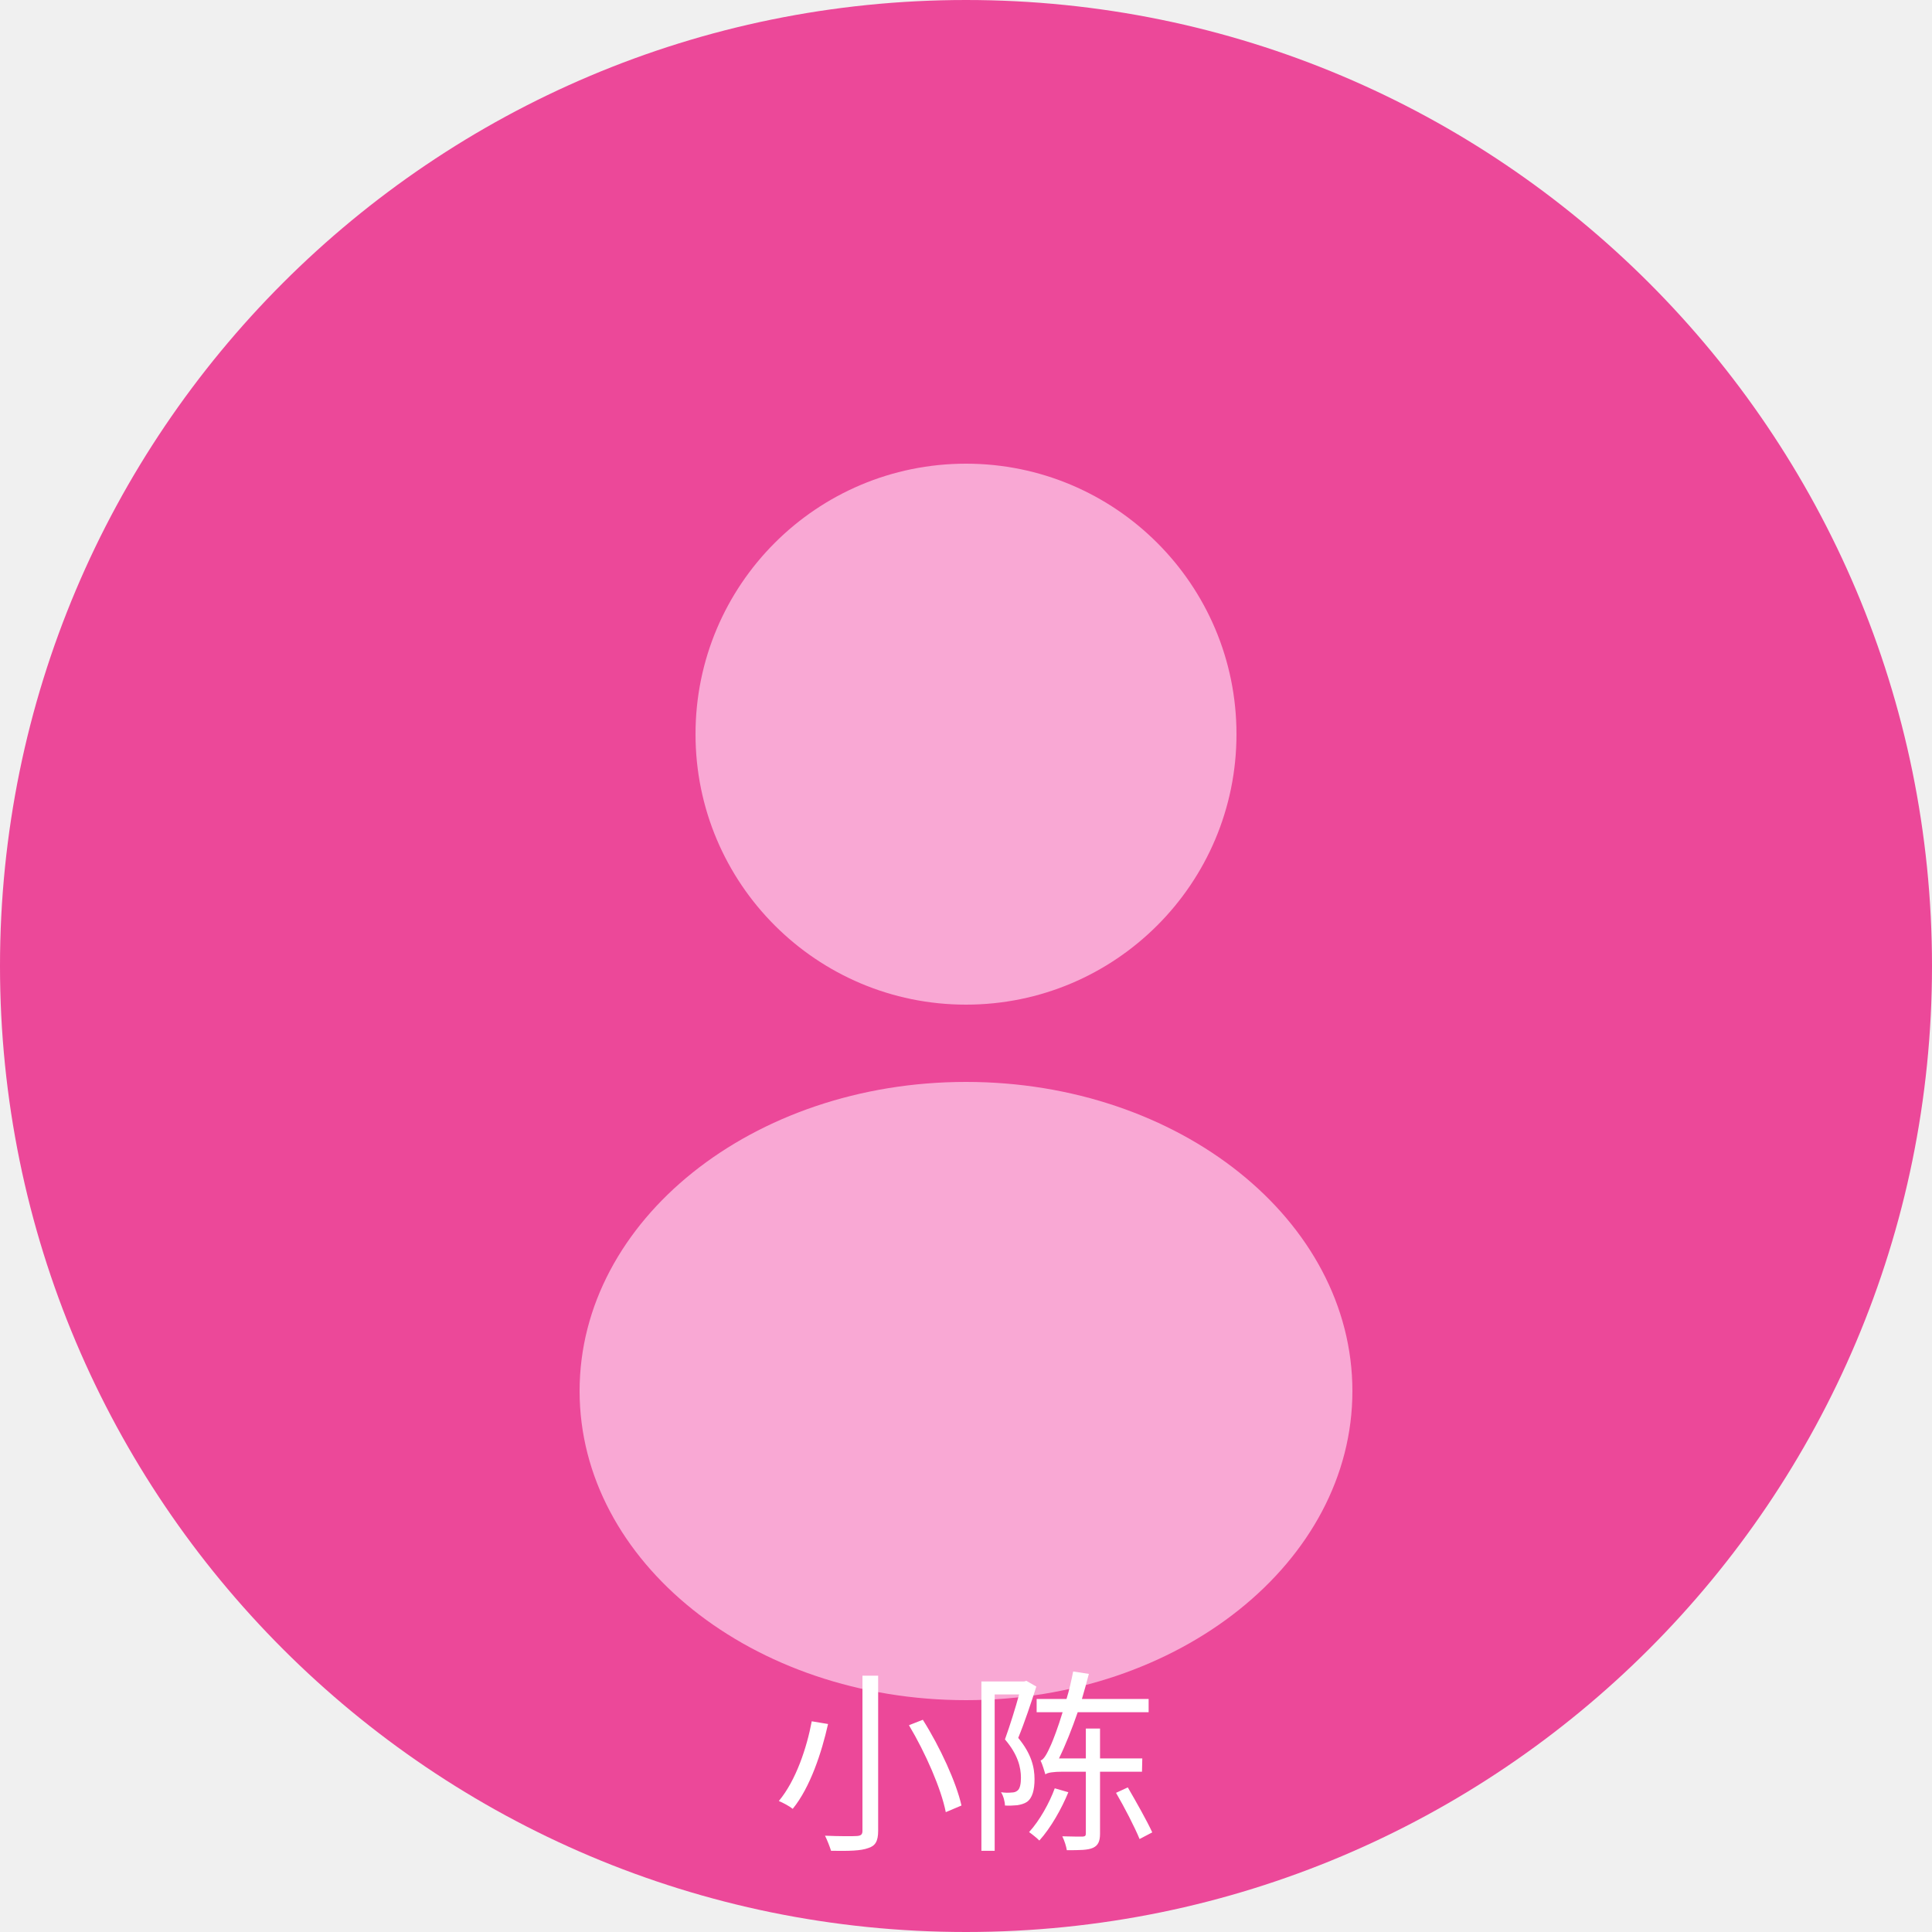
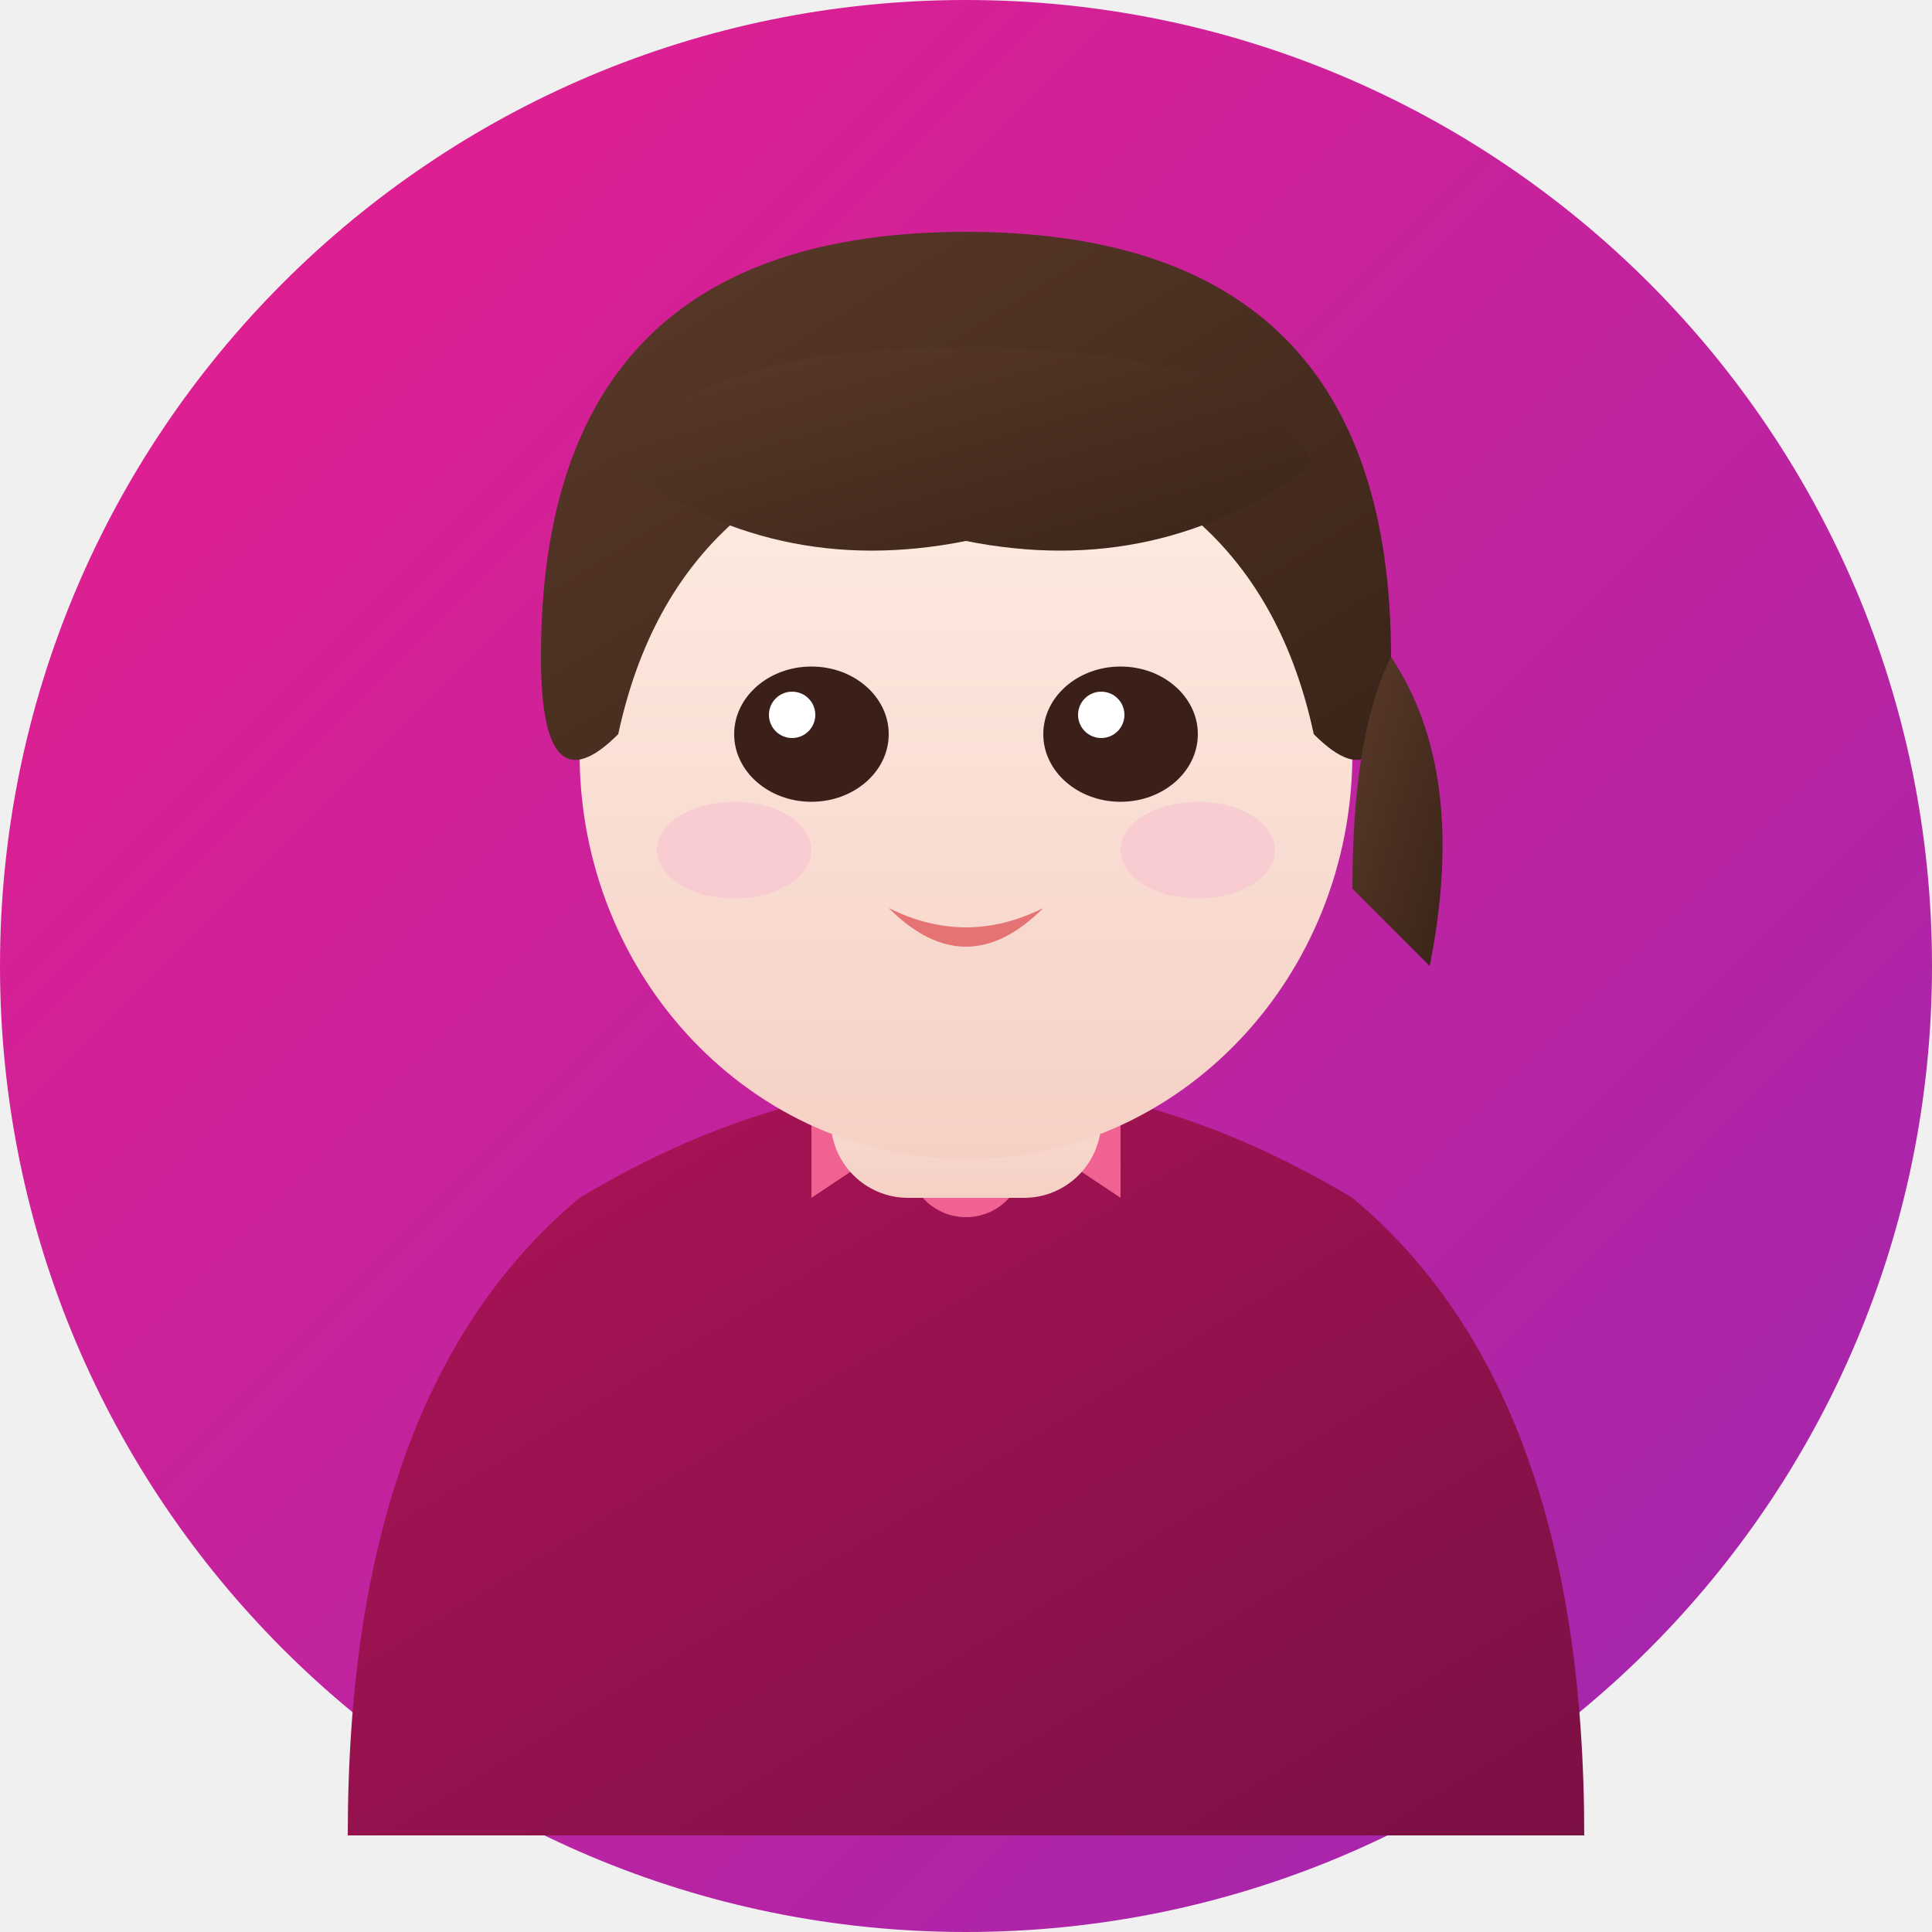
<svg xmlns="http://www.w3.org/2000/svg" viewBox="0 0 100 100">
-   <circle cx="50" cy="50" r="50" fill="#ec4899" />
-   <circle cx="50" cy="38" r="14" fill="#f9a8d4" />
-   <ellipse cx="50" cy="72" rx="20" ry="16" fill="#f9a8d4" />
-   <text x="50" y="95" text-anchor="middle" font-size="10" fill="#fff" font-family="sans-serif">小陈</text>
+   <defs>
+     <linearGradient id="bg3" x1="0%" y1="0%" x2="100%" y2="100%">
+       <stop offset="0%" stop-color="#e91e8c" />
+       <stop offset="100%" stop-color="#9c27b0" />
+     </linearGradient>
+     <linearGradient id="skin3" x1="0%" y1="0%" x2="0%" y2="100%">
+       <stop offset="0%" stop-color="#fff0e6" />
+       <stop offset="100%" stop-color="#f5d0c5" />
+     </linearGradient>
+     <linearGradient id="hair3" x1="0%" y1="0%" x2="100%" y2="100%">
+       <stop offset="0%" stop-color="#5a3a2a" />
+       <stop offset="100%" stop-color="#3a2418" />
+     </linearGradient>
+     <linearGradient id="suit3" x1="0%" y1="0%" x2="100%" y2="100%">
+       <stop offset="0%" stop-color="#ad1457" />
+       <stop offset="100%" stop-color="#7b1045" />
+     </linearGradient>
+   </defs>
+   <circle cx="50" cy="50" r="50" fill="url(#bg3)" />
+   <path d="M18 95 Q18 72 30 62 Q40 56 50 56 Q60 56 70 62 Q82 72 82 95 Z" fill="url(#suit3)" />
+   <path d="M45 60 L42 58 L42 62 Z" fill="#f06292" />
+   <path d="M55 60 L58 58 L58 62 Z" fill="#f06292" />
+   <circle cx="50" cy="60" r="3" fill="#f06292" />
+   <rect x="43" y="48" width="14" height="14" fill="url(#skin3)" rx="4" />
+   <ellipse cx="50" cy="39" rx="20" ry="21" fill="url(#skin3)" />
+   <path d="M28 34 Q28 12 50 12 Q72 12 72 34 Q72 42 68 38 Q65 24 50 22 Q35 24 32 38 Q28 42 28 34 Z" fill="url(#hair3)" />
+   <path d="M32 24 Q40 30 50 28 Q60 30 68 24 Q65 18 50 18 Q35 18 32 24 Z" fill="url(#hair3)" />
+   <path d="M72 34 Q76 40 74 50 L70 46 Q70 38 72 34 Z" fill="url(#hair3)" />
+   <ellipse cx="42" cy="38" rx="4" ry="3.5" fill="#3a2018" />
+   <ellipse cx="58" cy="38" rx="4" ry="3.5" fill="#3a2018" />
+   <circle cx="41" cy="37" r="1.2" fill="#fff" />
+   <circle cx="57" cy="37" r="1.2" fill="#fff" />
+   <ellipse cx="38" cy="44" rx="4" ry="2.5" fill="#f8bbd0" opacity="0.5" />
+   <ellipse cx="62" cy="44" rx="4" ry="2.5" fill="#f8bbd0" opacity="0.5" />
+   <path d="M46 47 Q50 49 54 47 Q50 51 46 47 Z" fill="#e57373" />
</svg>
